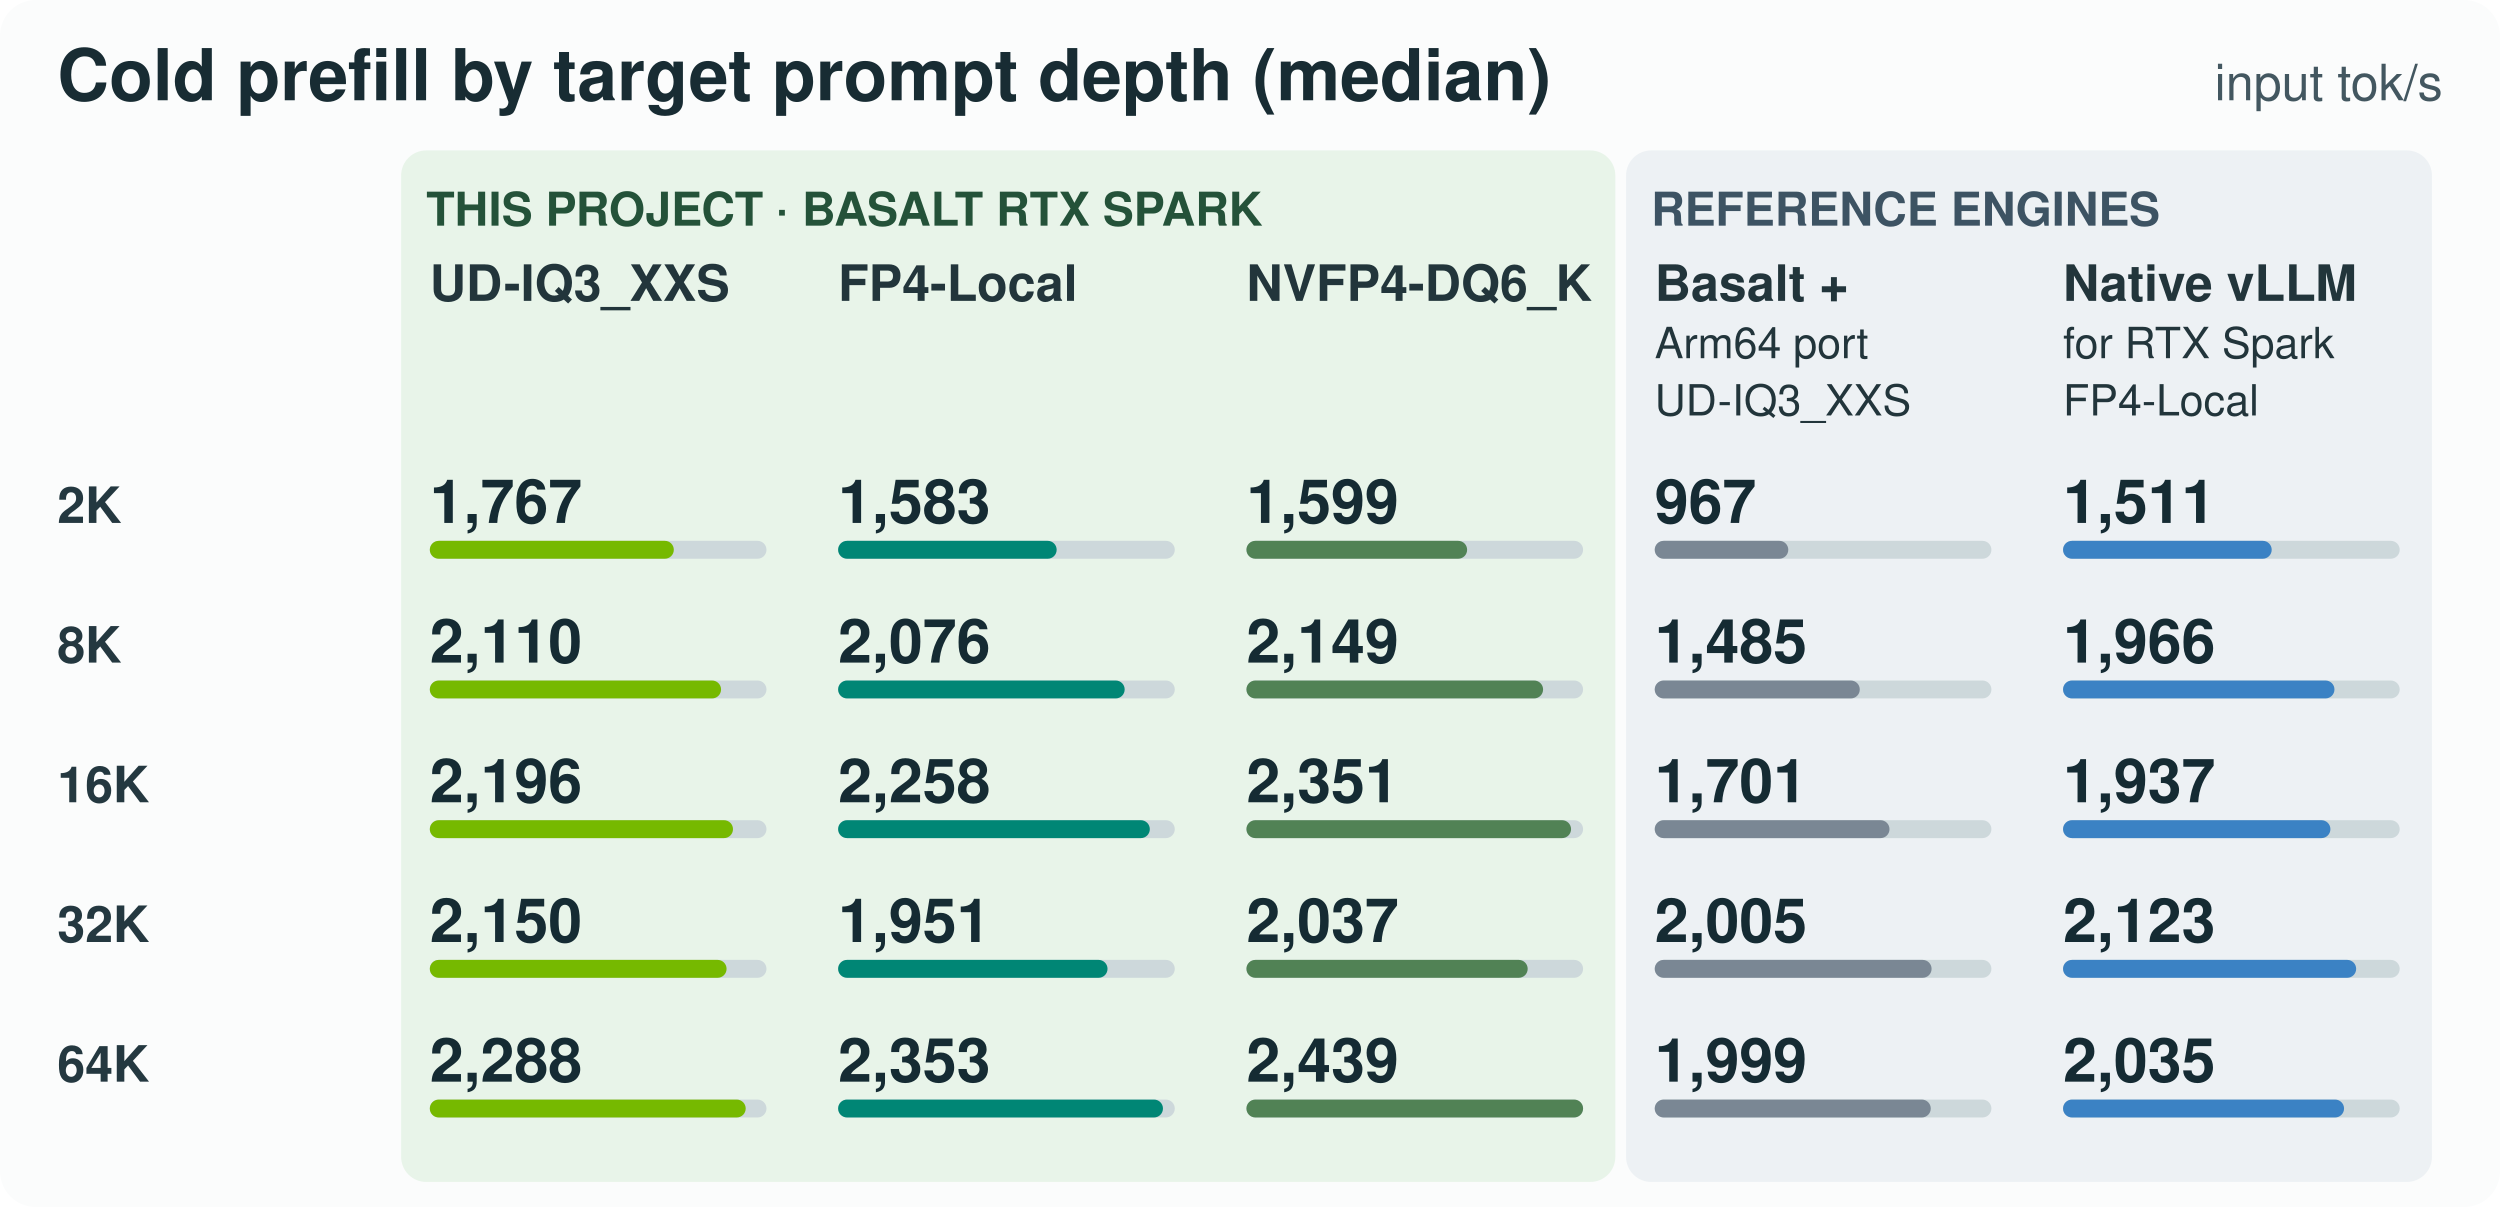
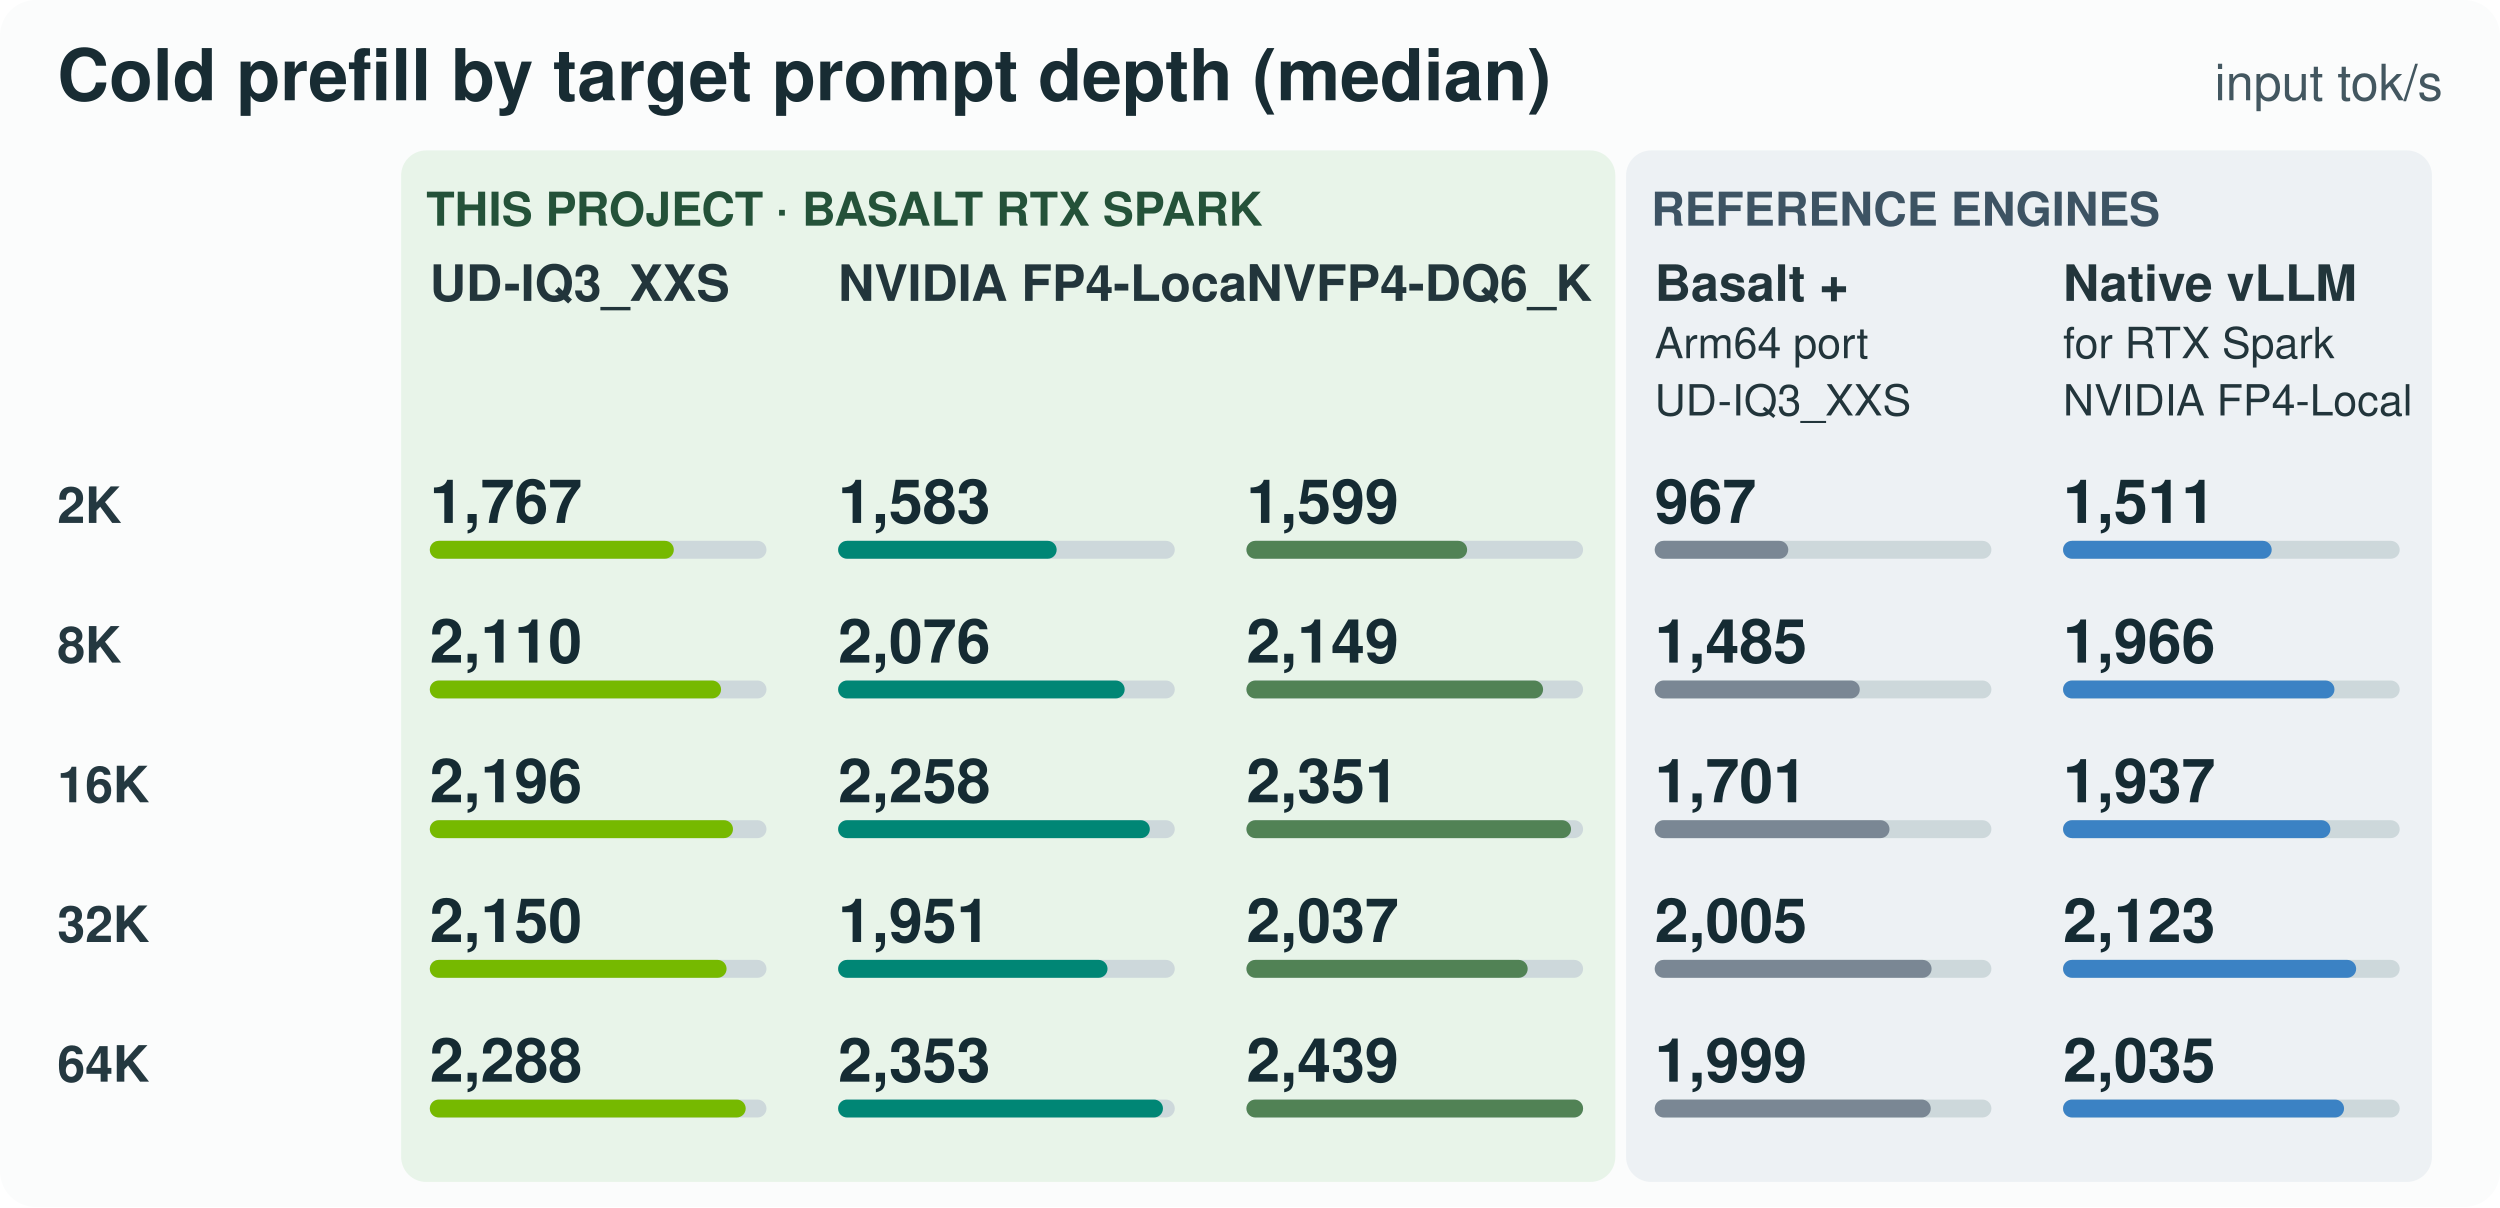
<svg xmlns="http://www.w3.org/2000/svg" width="698" height="337" viewBox="0 0 698 337" role="img" aria-labelledby="title desc" font-family="Segoe UI, Helvetica, Arial, sans-serif">
  <rect width="698" height="337" rx="10" fill="#fbfcfc" />
  <text x="16" y="28" font-size="20" font-weight="700" fill="#182c33">Cold prefill by target prompt depth (median)</text>
  <text x="682" y="28" font-size="14" text-anchor="end" fill="#435760">input tok/s</text>
  <rect x="112" y="42" width="339" height="288" rx="7" fill="#e8f4e9" />
  <text x="119" y="63" font-size="13" font-weight="700" fill="#245239">THIS PROJECT · BASALT RTX SPARK</text>
  <rect x="454" y="42" width="225" height="288" rx="7" fill="#edf1f4" />
  <text x="461" y="63" font-size="13" font-weight="700" fill="#3d5363">REFERENCE ENGINES</text>
  <text x="120" y="84" font-size="14" font-weight="600" fill="#22353b">UD-IQ3_XXS</text>
  <text x="120" y="146" font-size="17" font-weight="600" fill="#152b33">1,767</text>
  <rect x="120" y="151" width="94" height="5" rx="2.5" fill="#cdd8db" />
  <rect x="120" y="151" width="68.13" height="5" rx="2.5" fill="#76B900" />
  <text x="120" y="185" font-size="17" font-weight="600" fill="#152b33">2,110</text>
  <rect x="120" y="190" width="94" height="5" rx="2.5" fill="#cdd8db" />
  <rect x="120" y="190" width="81.32" height="5" rx="2.5" fill="#76B900" />
  <text x="120" y="224" font-size="17" font-weight="600" fill="#152b33">2,196</text>
  <rect x="120" y="229" width="94" height="5" rx="2.5" fill="#cdd8db" />
  <rect x="120" y="229" width="84.65" height="5" rx="2.5" fill="#76B900" />
  <text x="120" y="263" font-size="17" font-weight="600" fill="#152b33">2,150</text>
  <rect x="120" y="268" width="94" height="5" rx="2.5" fill="#cdd8db" />
  <rect x="120" y="268" width="82.86" height="5" rx="2.5" fill="#76B900" />
  <text x="120" y="302" font-size="17" font-weight="600" fill="#152b33">2,288</text>
  <rect x="120" y="307" width="94" height="5" rx="2.5" fill="#cdd8db" />
  <rect x="120" y="307" width="88.20" height="5" rx="2.5" fill="#76B900" />
-   <text x="234" y="84" font-size="14" font-weight="600" fill="#22353b">FP4-Local</text>
+   <text x="234" y="84" font-size="14" font-weight="600" fill="#22353b">NVIDIA FP4-Local</text>
  <text x="234" y="146" font-size="17" font-weight="600" fill="#152b33">1,583</text>
  <rect x="234" y="151" width="94" height="5" rx="2.5" fill="#cdd8db" />
  <rect x="234" y="151" width="61.02" height="5" rx="2.5" fill="#008675" />
  <text x="234" y="185" font-size="17" font-weight="600" fill="#152b33">2,076</text>
  <rect x="234" y="190" width="94" height="5" rx="2.5" fill="#cdd8db" />
  <rect x="234" y="190" width="80.01" height="5" rx="2.5" fill="#008675" />
  <text x="234" y="224" font-size="17" font-weight="600" fill="#152b33">2,258</text>
  <rect x="234" y="229" width="94" height="5" rx="2.5" fill="#cdd8db" />
  <rect x="234" y="229" width="87.03" height="5" rx="2.5" fill="#008675" />
  <text x="234" y="263" font-size="17" font-weight="600" fill="#152b33">1,951</text>
  <rect x="234" y="268" width="94" height="5" rx="2.5" fill="#cdd8db" />
  <rect x="234" y="268" width="75.22" height="5" rx="2.5" fill="#008675" />
  <text x="234" y="302" font-size="17" font-weight="600" fill="#152b33">2,353</text>
  <rect x="234" y="307" width="94" height="5" rx="2.5" fill="#cdd8db" />
  <rect x="234" y="307" width="90.70" height="5" rx="2.5" fill="#008675" />
  <text x="348" y="84" font-size="14" font-weight="600" fill="#22353b">NVFP4-DQ6_K</text>
  <text x="348" y="146" font-size="17" font-weight="600" fill="#152b33">1,599</text>
  <rect x="348" y="151" width="94" height="5" rx="2.5" fill="#cdd8db" />
  <rect x="348" y="151" width="61.62" height="5" rx="2.5" fill="#518255" />
  <text x="348" y="185" font-size="17" font-weight="600" fill="#152b33">2,149</text>
  <rect x="348" y="190" width="94" height="5" rx="2.5" fill="#cdd8db" />
  <rect x="348" y="190" width="82.83" height="5" rx="2.5" fill="#518255" />
  <text x="348" y="224" font-size="17" font-weight="600" fill="#152b33">2,351</text>
  <rect x="348" y="229" width="94" height="5" rx="2.5" fill="#cdd8db" />
  <rect x="348" y="229" width="90.64" height="5" rx="2.5" fill="#518255" />
  <text x="348" y="263" font-size="17" font-weight="600" fill="#152b33">2,037</text>
  <rect x="348" y="268" width="94" height="5" rx="2.5" fill="#cdd8db" />
  <rect x="348" y="268" width="78.53" height="5" rx="2.5" fill="#518255" />
  <text x="348" y="302" font-size="17" font-weight="600" fill="#152b33">2,439</text>
  <rect x="348" y="307" width="94" height="5" rx="2.5" fill="#cdd8db" />
  <rect x="348" y="307" width="94.00" height="5" rx="2.5" fill="#518255" />
  <text x="462" y="84" font-size="14" font-weight="600" fill="#22353b">Basalt +</text>
  <text x="462" y="100" font-size="12" font-weight="400" fill="#22353b">Arm64 port</text>
  <text x="462" y="116" font-size="12" font-weight="400" fill="#22353b">UD-IQ3_XXS</text>
  <text x="462" y="146" font-size="17" font-weight="600" fill="#152b33">967</text>
  <rect x="462" y="151" width="94" height="5" rx="2.5" fill="#cdd8db" />
  <rect x="462" y="151" width="37.29" height="5" rx="2.5" fill="#7A8794" />
  <text x="462" y="185" font-size="17" font-weight="600" fill="#152b33">1,485</text>
  <rect x="462" y="190" width="94" height="5" rx="2.5" fill="#cdd8db" />
  <rect x="462" y="190" width="57.25" height="5" rx="2.5" fill="#7A8794" />
  <text x="462" y="224" font-size="17" font-weight="600" fill="#152b33">1,701</text>
  <rect x="462" y="229" width="94" height="5" rx="2.5" fill="#cdd8db" />
  <rect x="462" y="229" width="65.55" height="5" rx="2.5" fill="#7A8794" />
  <text x="462" y="263" font-size="17" font-weight="600" fill="#152b33">2,005</text>
  <rect x="462" y="268" width="94" height="5" rx="2.5" fill="#cdd8db" />
  <rect x="462" y="268" width="77.30" height="5" rx="2.5" fill="#7A8794" />
  <text x="462" y="302" font-size="17" font-weight="600" fill="#152b33">1,999</text>
  <rect x="462" y="307" width="94" height="5" rx="2.5" fill="#cdd8db" />
  <rect x="462" y="307" width="77.07" height="5" rx="2.5" fill="#7A8794" />
  <text x="576" y="84" font-size="14" font-weight="600" fill="#22353b">Native vLLM</text>
  <text x="576" y="100" font-size="12" font-weight="400" fill="#22353b">for RTX Spark</text>
-   <text x="576" y="116" font-size="12" font-weight="400" fill="#22353b">FP4-Local</text>
+   <text x="576" y="116" font-size="12" font-weight="400" fill="#22353b">NVIDIA FP4-Local</text>
  <text x="576" y="146" font-size="17" font-weight="600" fill="#152b33">1,511</text>
  <rect x="576" y="151" width="94" height="5" rx="2.5" fill="#cdd8db" />
  <rect x="576" y="151" width="58.26" height="5" rx="2.5" fill="#3B82C4" />
  <text x="576" y="185" font-size="17" font-weight="600" fill="#152b33">1,966</text>
  <rect x="576" y="190" width="94" height="5" rx="2.5" fill="#cdd8db" />
  <rect x="576" y="190" width="75.78" height="5" rx="2.5" fill="#3B82C4" />
  <text x="576" y="224" font-size="17" font-weight="600" fill="#152b33">1,937</text>
  <rect x="576" y="229" width="94" height="5" rx="2.5" fill="#cdd8db" />
  <rect x="576" y="229" width="74.65" height="5" rx="2.5" fill="#3B82C4" />
  <text x="576" y="263" font-size="17" font-weight="600" fill="#152b33">2,123</text>
  <rect x="576" y="268" width="94" height="5" rx="2.5" fill="#cdd8db" />
  <rect x="576" y="268" width="81.84" height="5" rx="2.5" fill="#3B82C4" />
  <text x="576" y="302" font-size="17" font-weight="600" fill="#152b33">2,035</text>
  <rect x="576" y="307" width="94" height="5" rx="2.5" fill="#cdd8db" />
  <rect x="576" y="307" width="78.46" height="5" rx="2.5" fill="#3B82C4" />
  <text x="16" y="146" font-size="14" font-weight="600" fill="#243840">2K</text>
  <text x="16" y="185" font-size="14" font-weight="600" fill="#243840">8K</text>
  <text x="16" y="224" font-size="14" font-weight="600" fill="#243840">16K</text>
  <text x="16" y="263" font-size="14" font-weight="600" fill="#243840">32K</text>
  <text x="16" y="302" font-size="14" font-weight="600" fill="#243840">64K</text>
</svg>
